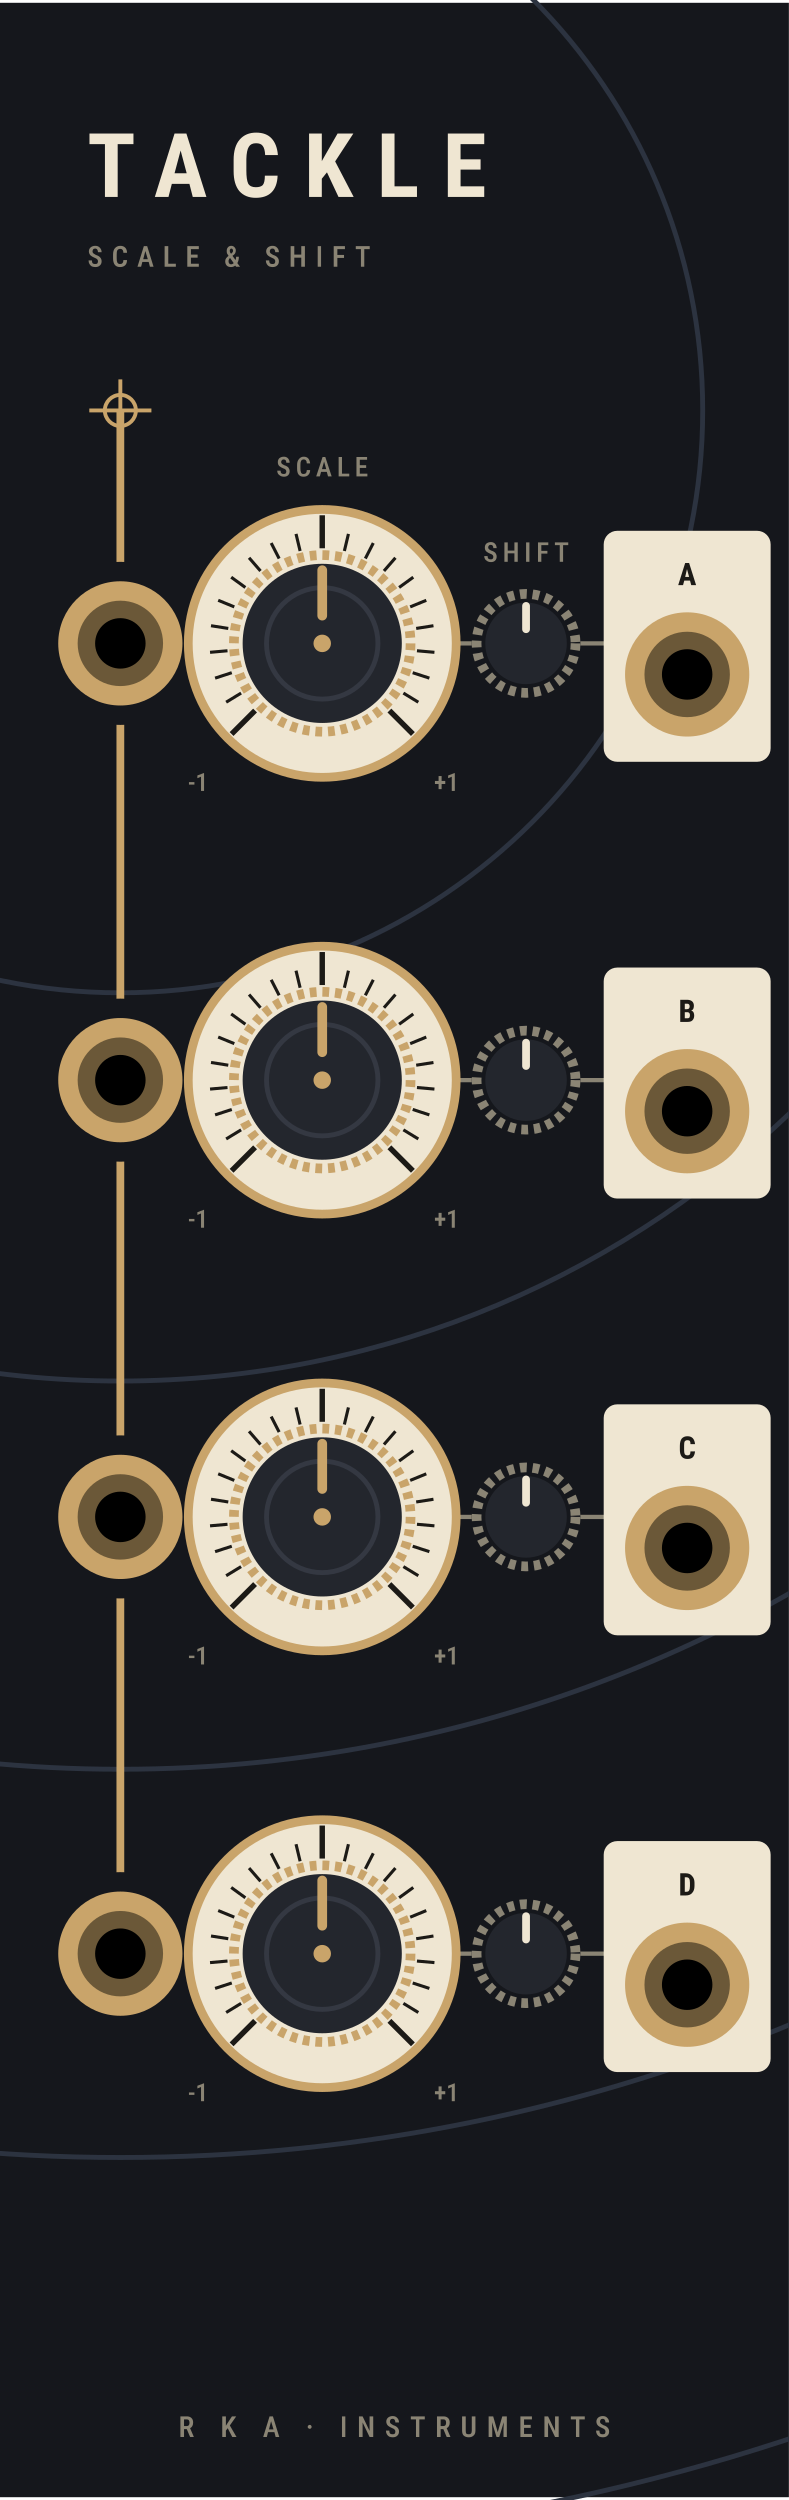
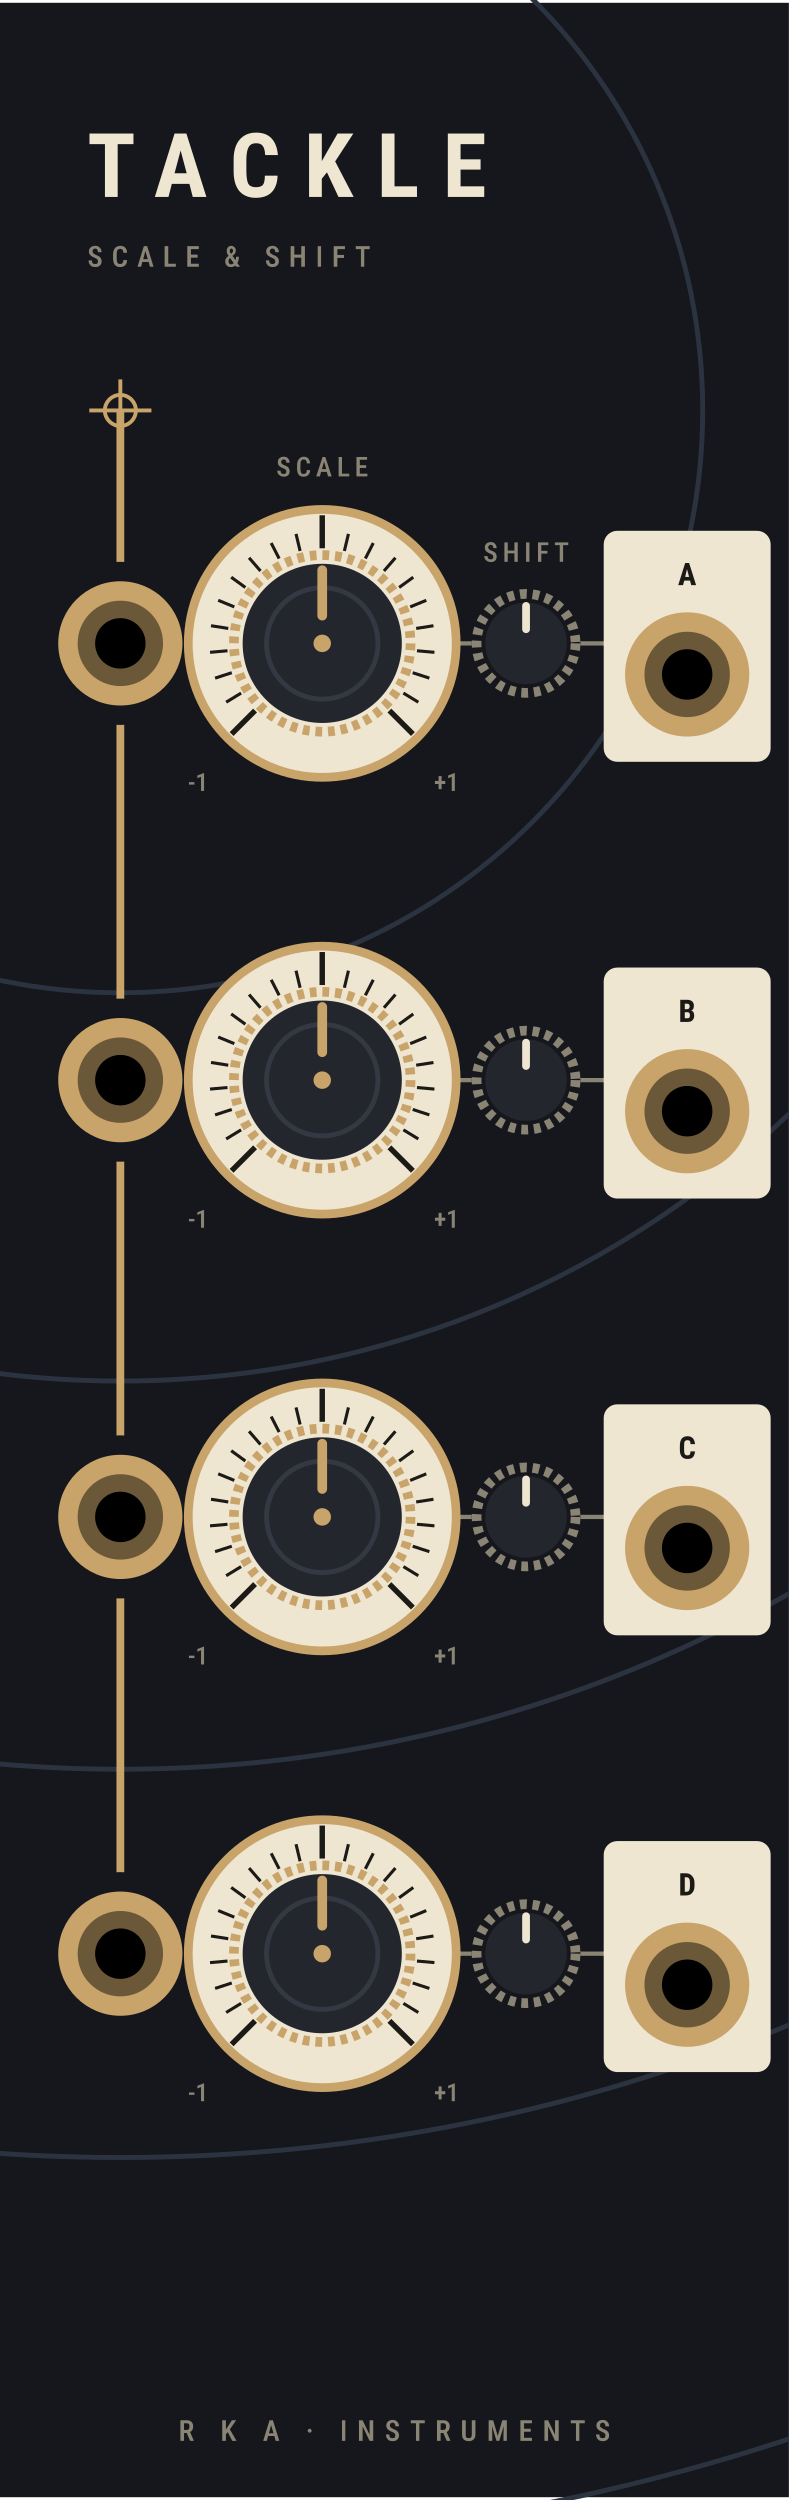
<svg xmlns="http://www.w3.org/2000/svg" width="284" height="900" viewBox="0 0 40.64 128.5">
  <rect width="40.64" height="128.5" fill="#15171c" />
  <circle cx="6.2" cy="21.0" r="30" fill="none" stroke="#2c3340" stroke-width="0.25" />
  <circle cx="6.2" cy="21.0" r="50" fill="none" stroke="#2c3340" stroke-width="0.25" />
  <circle cx="6.2" cy="21.0" r="70" fill="none" stroke="#2c3340" stroke-width="0.25" />
  <circle cx="6.2" cy="21.0" r="90" fill="none" stroke="#2c3340" stroke-width="0.25" />
  <circle cx="6.2" cy="21.0" r="110" fill="none" stroke="#2c3340" stroke-width="0.25" />
  <path d="M 6.20 21.00 L 6.20 33.00 L 6.20 55.50 L 6.20 78.00 L 6.20 100.50" fill="none" stroke="#c9a46a" stroke-width="0.4" stroke-linejoin="round" />
  <path d="M 6.20 33.00 L 35.40 33.00" fill="none" stroke="#8a8474" stroke-width="0.22" stroke-linejoin="round" />
  <path d="M 6.20 55.50 L 35.40 55.50" fill="none" stroke="#8a8474" stroke-width="0.22" stroke-linejoin="round" />
  <path d="M 6.20 78.00 L 35.40 78.00" fill="none" stroke="#8a8474" stroke-width="0.22" stroke-linejoin="round" />
  <path d="M 6.20 100.50 L 35.40 100.50" fill="none" stroke="#8a8474" stroke-width="0.22" stroke-linejoin="round" />
  <line x1="4.6" y1="21.0" x2="7.8" y2="21.0" stroke="#c9a46a" stroke-width="0.2" />
  <line x1="6.2" y1="19.4" x2="6.2" y2="22.6" stroke="#c9a46a" stroke-width="0.2" />
  <circle cx="6.2" cy="21.0" r="0.8" fill="none" stroke="#c9a46a" stroke-width="0.2" />
  <text x="4.50" y="10.00" font-size="4.6" fill="#efe6d2" text-anchor="start" font-weight="600" font-family="'DIN Alternate', 'Bahnschrift', 'Roboto Condensed', 'Arial Narrow', Arial, sans-serif" letter-spacing="1.2">TACKLE</text>
  <text x="4.50" y="13.60" font-size="1.5" fill="#8a8474" text-anchor="start" font-weight="500" font-family="'DIN Alternate', 'Bahnschrift', 'Roboto Condensed', 'Arial Narrow', Arial, sans-serif" letter-spacing="0.45">SCALE &amp; SHIFT</text>
  <circle cx="6.2" cy="33.0" r="4.2" fill="#15171c" />
  <circle cx="6.20" cy="33.0" r="3.2" fill="#c9a46a" />
  <circle cx="6.20" cy="33.0" r="2.2" fill="#6b5838" />
  <circle cx="6.20" cy="33.0" r="1.3" fill="#000" />
  <circle cx="16.6" cy="33.0" r="6.9" fill="#efe6d2" stroke="#c9a46a" stroke-width="0.45" />
  <line x1="13.14" y1="36.46" x2="11.93" y2="37.67" stroke="#1c1a16" stroke-width="0.28" />
  <line x1="12.42" y1="35.56" x2="11.65" y2="36.03" stroke="#1c1a16" stroke-width="0.16" />
  <line x1="11.94" y1="34.51" x2="11.08" y2="34.79" stroke="#1c1a16" stroke-width="0.16" />
  <line x1="11.72" y1="33.38" x2="10.82" y2="33.46" stroke="#1c1a16" stroke-width="0.16" />
  <line x1="11.76" y1="32.23" x2="10.87" y2="32.09" stroke="#1c1a16" stroke-width="0.16" />
  <line x1="12.07" y1="31.12" x2="11.24" y2="30.78" stroke="#1c1a16" stroke-width="0.16" />
  <line x1="12.64" y1="30.12" x2="11.91" y2="29.59" stroke="#1c1a16" stroke-width="0.16" />
  <line x1="13.42" y1="29.27" x2="12.83" y2="28.59" stroke="#1c1a16" stroke-width="0.16" />
  <line x1="14.38" y1="28.63" x2="13.97" y2="27.83" stroke="#1c1a16" stroke-width="0.16" />
  <line x1="15.46" y1="28.24" x2="15.25" y2="27.36" stroke="#1c1a16" stroke-width="0.16" />
  <line x1="16.60" y1="28.10" x2="16.60" y2="26.40" stroke="#1c1a16" stroke-width="0.28" />
  <line x1="17.74" y1="28.24" x2="17.95" y2="27.36" stroke="#1c1a16" stroke-width="0.16" />
  <line x1="18.82" y1="28.63" x2="19.23" y2="27.83" stroke="#1c1a16" stroke-width="0.16" />
  <line x1="19.78" y1="29.27" x2="20.37" y2="28.59" stroke="#1c1a16" stroke-width="0.16" />
  <line x1="20.56" y1="30.12" x2="21.29" y2="29.59" stroke="#1c1a16" stroke-width="0.16" />
  <line x1="21.13" y1="31.12" x2="21.96" y2="30.78" stroke="#1c1a16" stroke-width="0.16" />
  <line x1="21.44" y1="32.23" x2="22.33" y2="32.09" stroke="#1c1a16" stroke-width="0.16" />
  <line x1="21.48" y1="33.38" x2="22.38" y2="33.46" stroke="#1c1a16" stroke-width="0.16" />
  <line x1="21.26" y1="34.51" x2="22.12" y2="34.79" stroke="#1c1a16" stroke-width="0.16" />
  <line x1="20.78" y1="35.56" x2="21.55" y2="36.03" stroke="#1c1a16" stroke-width="0.16" />
  <line x1="20.06" y1="36.46" x2="21.27" y2="37.67" stroke="#1c1a16" stroke-width="0.28" />
  <circle cx="16.60" cy="33.00" r="4.55" fill="none" stroke="#c9a46a" stroke-width="0.5" stroke-dasharray="0.35 0.3" />
  <circle cx="16.60" cy="33.00" r="4.10" fill="#23262d" />
  <circle cx="16.60" cy="33.00" r="2.87" fill="none" stroke="#343842" stroke-width="0.25" />
  <circle cx="16.60" cy="33.00" r="0.45" fill="#c9a46a" />
  <line x1="16.60" y1="31.57" x2="16.60" y2="29.23" stroke="#c9a46a" stroke-width="0.5" stroke-linecap="round" />
  <text x="10.20" y="40.60" font-size="1.3" fill="#8a8474" text-anchor="middle" font-weight="500" font-family="'DIN Alternate', 'Bahnschrift', 'Roboto Condensed', 'Arial Narrow', Arial, sans-serif" letter-spacing="0">-1</text>
  <text x="23.00" y="40.60" font-size="1.3" fill="#8a8474" text-anchor="middle" font-weight="500" font-family="'DIN Alternate', 'Bahnschrift', 'Roboto Condensed', 'Arial Narrow', Arial, sans-serif" letter-spacing="0">+1</text>
  <circle cx="27.10" cy="33.00" r="2.8" fill="#15171c" />
  <circle cx="27.10" cy="33.00" r="2.55" fill="none" stroke="#8a8474" stroke-width="0.5" stroke-dasharray="0.35 0.3" />
  <circle cx="27.10" cy="33.00" r="2.10" fill="#23262d" />
  <line x1="27.10" y1="32.27" x2="27.10" y2="31.07" stroke="#efe6d2" stroke-width="0.4" stroke-linecap="round" />
  <rect x="31.10" y="27.20" width="8.6" height="11.9" rx="0.7" fill="#efe6d2" />
  <circle cx="35.40" cy="34.6" r="3.2" fill="#c9a46a" />
  <circle cx="35.40" cy="34.6" r="2.2" fill="#6b5838" />
  <circle cx="35.40" cy="34.6" r="1.3" fill="#000" />
  <text x="35.40" y="30.00" font-size="1.6" fill="#1c1a16" text-anchor="middle" font-weight="700" font-family="'DIN Alternate', 'Bahnschrift', 'Roboto Condensed', 'Arial Narrow', Arial, sans-serif" letter-spacing="0.25">A</text>
  <circle cx="6.2" cy="55.5" r="4.2" fill="#15171c" />
  <circle cx="6.20" cy="55.5" r="3.2" fill="#c9a46a" />
  <circle cx="6.20" cy="55.5" r="2.2" fill="#6b5838" />
  <circle cx="6.20" cy="55.5" r="1.3" fill="#000" />
  <circle cx="16.6" cy="55.5" r="6.9" fill="#efe6d2" stroke="#c9a46a" stroke-width="0.45" />
  <line x1="13.14" y1="58.96" x2="11.93" y2="60.17" stroke="#1c1a16" stroke-width="0.28" />
  <line x1="12.42" y1="58.06" x2="11.65" y2="58.53" stroke="#1c1a16" stroke-width="0.16" />
  <line x1="11.94" y1="57.01" x2="11.08" y2="57.29" stroke="#1c1a16" stroke-width="0.16" />
  <line x1="11.72" y1="55.88" x2="10.82" y2="55.96" stroke="#1c1a16" stroke-width="0.16" />
  <line x1="11.76" y1="54.73" x2="10.87" y2="54.59" stroke="#1c1a16" stroke-width="0.16" />
  <line x1="12.07" y1="53.62" x2="11.24" y2="53.28" stroke="#1c1a16" stroke-width="0.16" />
  <line x1="12.64" y1="52.62" x2="11.91" y2="52.09" stroke="#1c1a16" stroke-width="0.16" />
  <line x1="13.42" y1="51.77" x2="12.83" y2="51.09" stroke="#1c1a16" stroke-width="0.16" />
  <line x1="14.38" y1="51.13" x2="13.97" y2="50.33" stroke="#1c1a16" stroke-width="0.16" />
  <line x1="15.46" y1="50.74" x2="15.25" y2="49.86" stroke="#1c1a16" stroke-width="0.16" />
  <line x1="16.60" y1="50.60" x2="16.60" y2="48.90" stroke="#1c1a16" stroke-width="0.28" />
  <line x1="17.74" y1="50.74" x2="17.95" y2="49.86" stroke="#1c1a16" stroke-width="0.16" />
  <line x1="18.82" y1="51.13" x2="19.23" y2="50.33" stroke="#1c1a16" stroke-width="0.16" />
  <line x1="19.78" y1="51.77" x2="20.37" y2="51.09" stroke="#1c1a16" stroke-width="0.16" />
  <line x1="20.56" y1="52.62" x2="21.29" y2="52.09" stroke="#1c1a16" stroke-width="0.16" />
  <line x1="21.13" y1="53.62" x2="21.96" y2="53.28" stroke="#1c1a16" stroke-width="0.16" />
  <line x1="21.44" y1="54.73" x2="22.33" y2="54.59" stroke="#1c1a16" stroke-width="0.16" />
  <line x1="21.48" y1="55.88" x2="22.38" y2="55.96" stroke="#1c1a16" stroke-width="0.16" />
  <line x1="21.26" y1="57.01" x2="22.12" y2="57.29" stroke="#1c1a16" stroke-width="0.16" />
  <line x1="20.78" y1="58.06" x2="21.55" y2="58.53" stroke="#1c1a16" stroke-width="0.16" />
  <line x1="20.06" y1="58.96" x2="21.27" y2="60.17" stroke="#1c1a16" stroke-width="0.28" />
  <circle cx="16.60" cy="55.50" r="4.55" fill="none" stroke="#c9a46a" stroke-width="0.5" stroke-dasharray="0.35 0.3" />
  <circle cx="16.60" cy="55.50" r="4.10" fill="#23262d" />
  <circle cx="16.60" cy="55.50" r="2.87" fill="none" stroke="#343842" stroke-width="0.25" />
  <circle cx="16.60" cy="55.50" r="0.45" fill="#c9a46a" />
  <line x1="16.60" y1="54.06" x2="16.60" y2="51.73" stroke="#c9a46a" stroke-width="0.5" stroke-linecap="round" />
  <text x="10.20" y="63.10" font-size="1.3" fill="#8a8474" text-anchor="middle" font-weight="500" font-family="'DIN Alternate', 'Bahnschrift', 'Roboto Condensed', 'Arial Narrow', Arial, sans-serif" letter-spacing="0">-1</text>
  <text x="23.00" y="63.10" font-size="1.3" fill="#8a8474" text-anchor="middle" font-weight="500" font-family="'DIN Alternate', 'Bahnschrift', 'Roboto Condensed', 'Arial Narrow', Arial, sans-serif" letter-spacing="0">+1</text>
  <circle cx="27.10" cy="55.50" r="2.8" fill="#15171c" />
  <circle cx="27.10" cy="55.50" r="2.55" fill="none" stroke="#8a8474" stroke-width="0.5" stroke-dasharray="0.35 0.3" />
  <circle cx="27.10" cy="55.50" r="2.10" fill="#23262d" />
  <line x1="27.10" y1="54.77" x2="27.10" y2="53.57" stroke="#efe6d2" stroke-width="0.4" stroke-linecap="round" />
  <rect x="31.10" y="49.70" width="8.6" height="11.9" rx="0.7" fill="#efe6d2" />
  <circle cx="35.40" cy="57.1" r="3.2" fill="#c9a46a" />
  <circle cx="35.40" cy="57.1" r="2.2" fill="#6b5838" />
  <circle cx="35.40" cy="57.1" r="1.3" fill="#000" />
  <text x="35.40" y="52.50" font-size="1.6" fill="#1c1a16" text-anchor="middle" font-weight="700" font-family="'DIN Alternate', 'Bahnschrift', 'Roboto Condensed', 'Arial Narrow', Arial, sans-serif" letter-spacing="0.25">B</text>
  <circle cx="6.2" cy="78.0" r="4.2" fill="#15171c" />
  <circle cx="6.20" cy="78.0" r="3.2" fill="#c9a46a" />
  <circle cx="6.20" cy="78.0" r="2.2" fill="#6b5838" />
  <circle cx="6.20" cy="78.0" r="1.3" fill="#000" />
  <circle cx="16.6" cy="78.0" r="6.9" fill="#efe6d2" stroke="#c9a46a" stroke-width="0.45" />
  <line x1="13.14" y1="81.46" x2="11.93" y2="82.67" stroke="#1c1a16" stroke-width="0.28" />
  <line x1="12.42" y1="80.56" x2="11.65" y2="81.03" stroke="#1c1a16" stroke-width="0.16" />
  <line x1="11.94" y1="79.51" x2="11.08" y2="79.79" stroke="#1c1a16" stroke-width="0.16" />
  <line x1="11.72" y1="78.38" x2="10.82" y2="78.46" stroke="#1c1a16" stroke-width="0.16" />
  <line x1="11.76" y1="77.23" x2="10.87" y2="77.09" stroke="#1c1a16" stroke-width="0.16" />
  <line x1="12.07" y1="76.12" x2="11.24" y2="75.78" stroke="#1c1a16" stroke-width="0.16" />
  <line x1="12.64" y1="75.12" x2="11.91" y2="74.59" stroke="#1c1a16" stroke-width="0.16" />
  <line x1="13.42" y1="74.27" x2="12.83" y2="73.59" stroke="#1c1a16" stroke-width="0.16" />
  <line x1="14.38" y1="73.63" x2="13.97" y2="72.83" stroke="#1c1a16" stroke-width="0.16" />
  <line x1="15.46" y1="73.24" x2="15.25" y2="72.36" stroke="#1c1a16" stroke-width="0.16" />
  <line x1="16.60" y1="73.10" x2="16.60" y2="71.40" stroke="#1c1a16" stroke-width="0.28" />
  <line x1="17.74" y1="73.24" x2="17.95" y2="72.36" stroke="#1c1a16" stroke-width="0.16" />
  <line x1="18.82" y1="73.63" x2="19.23" y2="72.83" stroke="#1c1a16" stroke-width="0.16" />
  <line x1="19.78" y1="74.27" x2="20.37" y2="73.59" stroke="#1c1a16" stroke-width="0.16" />
  <line x1="20.56" y1="75.12" x2="21.29" y2="74.59" stroke="#1c1a16" stroke-width="0.16" />
  <line x1="21.13" y1="76.12" x2="21.96" y2="75.78" stroke="#1c1a16" stroke-width="0.16" />
  <line x1="21.44" y1="77.23" x2="22.33" y2="77.09" stroke="#1c1a16" stroke-width="0.16" />
  <line x1="21.48" y1="78.38" x2="22.38" y2="78.46" stroke="#1c1a16" stroke-width="0.16" />
  <line x1="21.26" y1="79.51" x2="22.12" y2="79.79" stroke="#1c1a16" stroke-width="0.16" />
  <line x1="20.78" y1="80.56" x2="21.55" y2="81.03" stroke="#1c1a16" stroke-width="0.16" />
  <line x1="20.06" y1="81.46" x2="21.27" y2="82.67" stroke="#1c1a16" stroke-width="0.28" />
  <circle cx="16.60" cy="78.00" r="4.55" fill="none" stroke="#c9a46a" stroke-width="0.5" stroke-dasharray="0.35 0.3" />
  <circle cx="16.60" cy="78.00" r="4.10" fill="#23262d" />
  <circle cx="16.60" cy="78.00" r="2.87" fill="none" stroke="#343842" stroke-width="0.25" />
  <circle cx="16.60" cy="78.00" r="0.45" fill="#c9a46a" />
  <line x1="16.60" y1="76.56" x2="16.60" y2="74.23" stroke="#c9a46a" stroke-width="0.5" stroke-linecap="round" />
  <text x="10.20" y="85.60" font-size="1.3" fill="#8a8474" text-anchor="middle" font-weight="500" font-family="'DIN Alternate', 'Bahnschrift', 'Roboto Condensed', 'Arial Narrow', Arial, sans-serif" letter-spacing="0">-1</text>
  <text x="23.00" y="85.60" font-size="1.3" fill="#8a8474" text-anchor="middle" font-weight="500" font-family="'DIN Alternate', 'Bahnschrift', 'Roboto Condensed', 'Arial Narrow', Arial, sans-serif" letter-spacing="0">+1</text>
  <circle cx="27.10" cy="78.00" r="2.8" fill="#15171c" />
  <circle cx="27.10" cy="78.00" r="2.55" fill="none" stroke="#8a8474" stroke-width="0.5" stroke-dasharray="0.35 0.3" />
  <circle cx="27.10" cy="78.00" r="2.10" fill="#23262d" />
  <line x1="27.10" y1="77.27" x2="27.10" y2="76.07" stroke="#efe6d2" stroke-width="0.4" stroke-linecap="round" />
  <rect x="31.10" y="72.20" width="8.6" height="11.9" rx="0.7" fill="#efe6d2" />
  <circle cx="35.40" cy="79.6" r="3.2" fill="#c9a46a" />
  <circle cx="35.40" cy="79.6" r="2.2" fill="#6b5838" />
  <circle cx="35.40" cy="79.6" r="1.3" fill="#000" />
  <text x="35.40" y="75.00" font-size="1.6" fill="#1c1a16" text-anchor="middle" font-weight="700" font-family="'DIN Alternate', 'Bahnschrift', 'Roboto Condensed', 'Arial Narrow', Arial, sans-serif" letter-spacing="0.25">C</text>
  <circle cx="6.2" cy="100.5" r="4.2" fill="#15171c" />
  <circle cx="6.20" cy="100.5" r="3.2" fill="#c9a46a" />
  <circle cx="6.20" cy="100.5" r="2.2" fill="#6b5838" />
  <circle cx="6.20" cy="100.5" r="1.3" fill="#000" />
  <circle cx="16.6" cy="100.5" r="6.9" fill="#efe6d2" stroke="#c9a46a" stroke-width="0.45" />
  <line x1="13.14" y1="103.96" x2="11.93" y2="105.17" stroke="#1c1a16" stroke-width="0.28" />
  <line x1="12.42" y1="103.06" x2="11.65" y2="103.53" stroke="#1c1a16" stroke-width="0.16" />
  <line x1="11.94" y1="102.01" x2="11.08" y2="102.29" stroke="#1c1a16" stroke-width="0.16" />
  <line x1="11.72" y1="100.88" x2="10.82" y2="100.96" stroke="#1c1a16" stroke-width="0.16" />
  <line x1="11.76" y1="99.73" x2="10.87" y2="99.59" stroke="#1c1a16" stroke-width="0.16" />
  <line x1="12.07" y1="98.62" x2="11.24" y2="98.28" stroke="#1c1a16" stroke-width="0.16" />
  <line x1="12.64" y1="97.62" x2="11.91" y2="97.09" stroke="#1c1a16" stroke-width="0.16" />
  <line x1="13.42" y1="96.77" x2="12.83" y2="96.09" stroke="#1c1a16" stroke-width="0.16" />
  <line x1="14.38" y1="96.13" x2="13.97" y2="95.33" stroke="#1c1a16" stroke-width="0.16" />
  <line x1="15.46" y1="95.74" x2="15.25" y2="94.86" stroke="#1c1a16" stroke-width="0.16" />
  <line x1="16.60" y1="95.60" x2="16.60" y2="93.90" stroke="#1c1a16" stroke-width="0.28" />
  <line x1="17.74" y1="95.74" x2="17.95" y2="94.86" stroke="#1c1a16" stroke-width="0.16" />
  <line x1="18.82" y1="96.13" x2="19.23" y2="95.33" stroke="#1c1a16" stroke-width="0.16" />
  <line x1="19.78" y1="96.77" x2="20.37" y2="96.09" stroke="#1c1a16" stroke-width="0.16" />
  <line x1="20.56" y1="97.62" x2="21.29" y2="97.09" stroke="#1c1a16" stroke-width="0.16" />
  <line x1="21.13" y1="98.62" x2="21.96" y2="98.28" stroke="#1c1a16" stroke-width="0.16" />
  <line x1="21.44" y1="99.73" x2="22.33" y2="99.59" stroke="#1c1a16" stroke-width="0.16" />
  <line x1="21.48" y1="100.88" x2="22.38" y2="100.96" stroke="#1c1a16" stroke-width="0.16" />
  <line x1="21.26" y1="102.01" x2="22.12" y2="102.29" stroke="#1c1a16" stroke-width="0.16" />
  <line x1="20.78" y1="103.06" x2="21.55" y2="103.53" stroke="#1c1a16" stroke-width="0.16" />
  <line x1="20.06" y1="103.96" x2="21.27" y2="105.17" stroke="#1c1a16" stroke-width="0.28" />
  <circle cx="16.60" cy="100.50" r="4.55" fill="none" stroke="#c9a46a" stroke-width="0.5" stroke-dasharray="0.35 0.3" />
  <circle cx="16.60" cy="100.50" r="4.10" fill="#23262d" />
  <circle cx="16.60" cy="100.50" r="2.87" fill="none" stroke="#343842" stroke-width="0.25" />
  <circle cx="16.60" cy="100.50" r="0.45" fill="#c9a46a" />
  <line x1="16.60" y1="99.06" x2="16.60" y2="96.73" stroke="#c9a46a" stroke-width="0.5" stroke-linecap="round" />
  <text x="10.20" y="108.10" font-size="1.3" fill="#8a8474" text-anchor="middle" font-weight="500" font-family="'DIN Alternate', 'Bahnschrift', 'Roboto Condensed', 'Arial Narrow', Arial, sans-serif" letter-spacing="0">-1</text>
  <text x="23.00" y="108.10" font-size="1.3" fill="#8a8474" text-anchor="middle" font-weight="500" font-family="'DIN Alternate', 'Bahnschrift', 'Roboto Condensed', 'Arial Narrow', Arial, sans-serif" letter-spacing="0">+1</text>
  <circle cx="27.10" cy="100.50" r="2.8" fill="#15171c" />
  <circle cx="27.10" cy="100.50" r="2.55" fill="none" stroke="#8a8474" stroke-width="0.5" stroke-dasharray="0.35 0.3" />
  <circle cx="27.10" cy="100.50" r="2.10" fill="#23262d" />
  <line x1="27.10" y1="99.77" x2="27.10" y2="98.57" stroke="#efe6d2" stroke-width="0.4" stroke-linecap="round" />
  <rect x="31.10" y="94.70" width="8.6" height="11.9" rx="0.7" fill="#efe6d2" />
  <circle cx="35.40" cy="102.1" r="3.2" fill="#c9a46a" />
  <circle cx="35.40" cy="102.1" r="2.2" fill="#6b5838" />
  <circle cx="35.40" cy="102.1" r="1.3" fill="#000" />
  <text x="35.40" y="97.50" font-size="1.6" fill="#1c1a16" text-anchor="middle" font-weight="700" font-family="'DIN Alternate', 'Bahnschrift', 'Roboto Condensed', 'Arial Narrow', Arial, sans-serif" letter-spacing="0.25">D</text>
  <text x="27.10" y="28.80" font-size="1.4" fill="#8a8474" text-anchor="middle" font-weight="500" font-family="'DIN Alternate', 'Bahnschrift', 'Roboto Condensed', 'Arial Narrow', Arial, sans-serif" letter-spacing="0.25">SHIFT</text>
  <text x="16.60" y="24.40" font-size="1.4" fill="#8a8474" text-anchor="middle" font-weight="500" font-family="'DIN Alternate', 'Bahnschrift', 'Roboto Condensed', 'Arial Narrow', Arial, sans-serif" letter-spacing="0.25">SCALE</text>
-   <text x="20.32" y="125.40" font-size="1.5" fill="#8a8474" text-anchor="middle" font-weight="500" font-family="'DIN Alternate', 'Bahnschrift', 'Roboto Condensed', 'Arial Narrow', Arial, sans-serif" letter-spacing="0.5">R K A · INSTRUMENTS</text>
+   <text x="20.32" y="125.60" font-size="1.5" fill="#8a8474" text-anchor="middle" font-weight="500" font-family="'DIN Alternate', 'Bahnschrift', 'Roboto Condensed', 'Arial Narrow', Arial, sans-serif" letter-spacing="0.5">R K A · INSTRUMENTS</text>
</svg>
